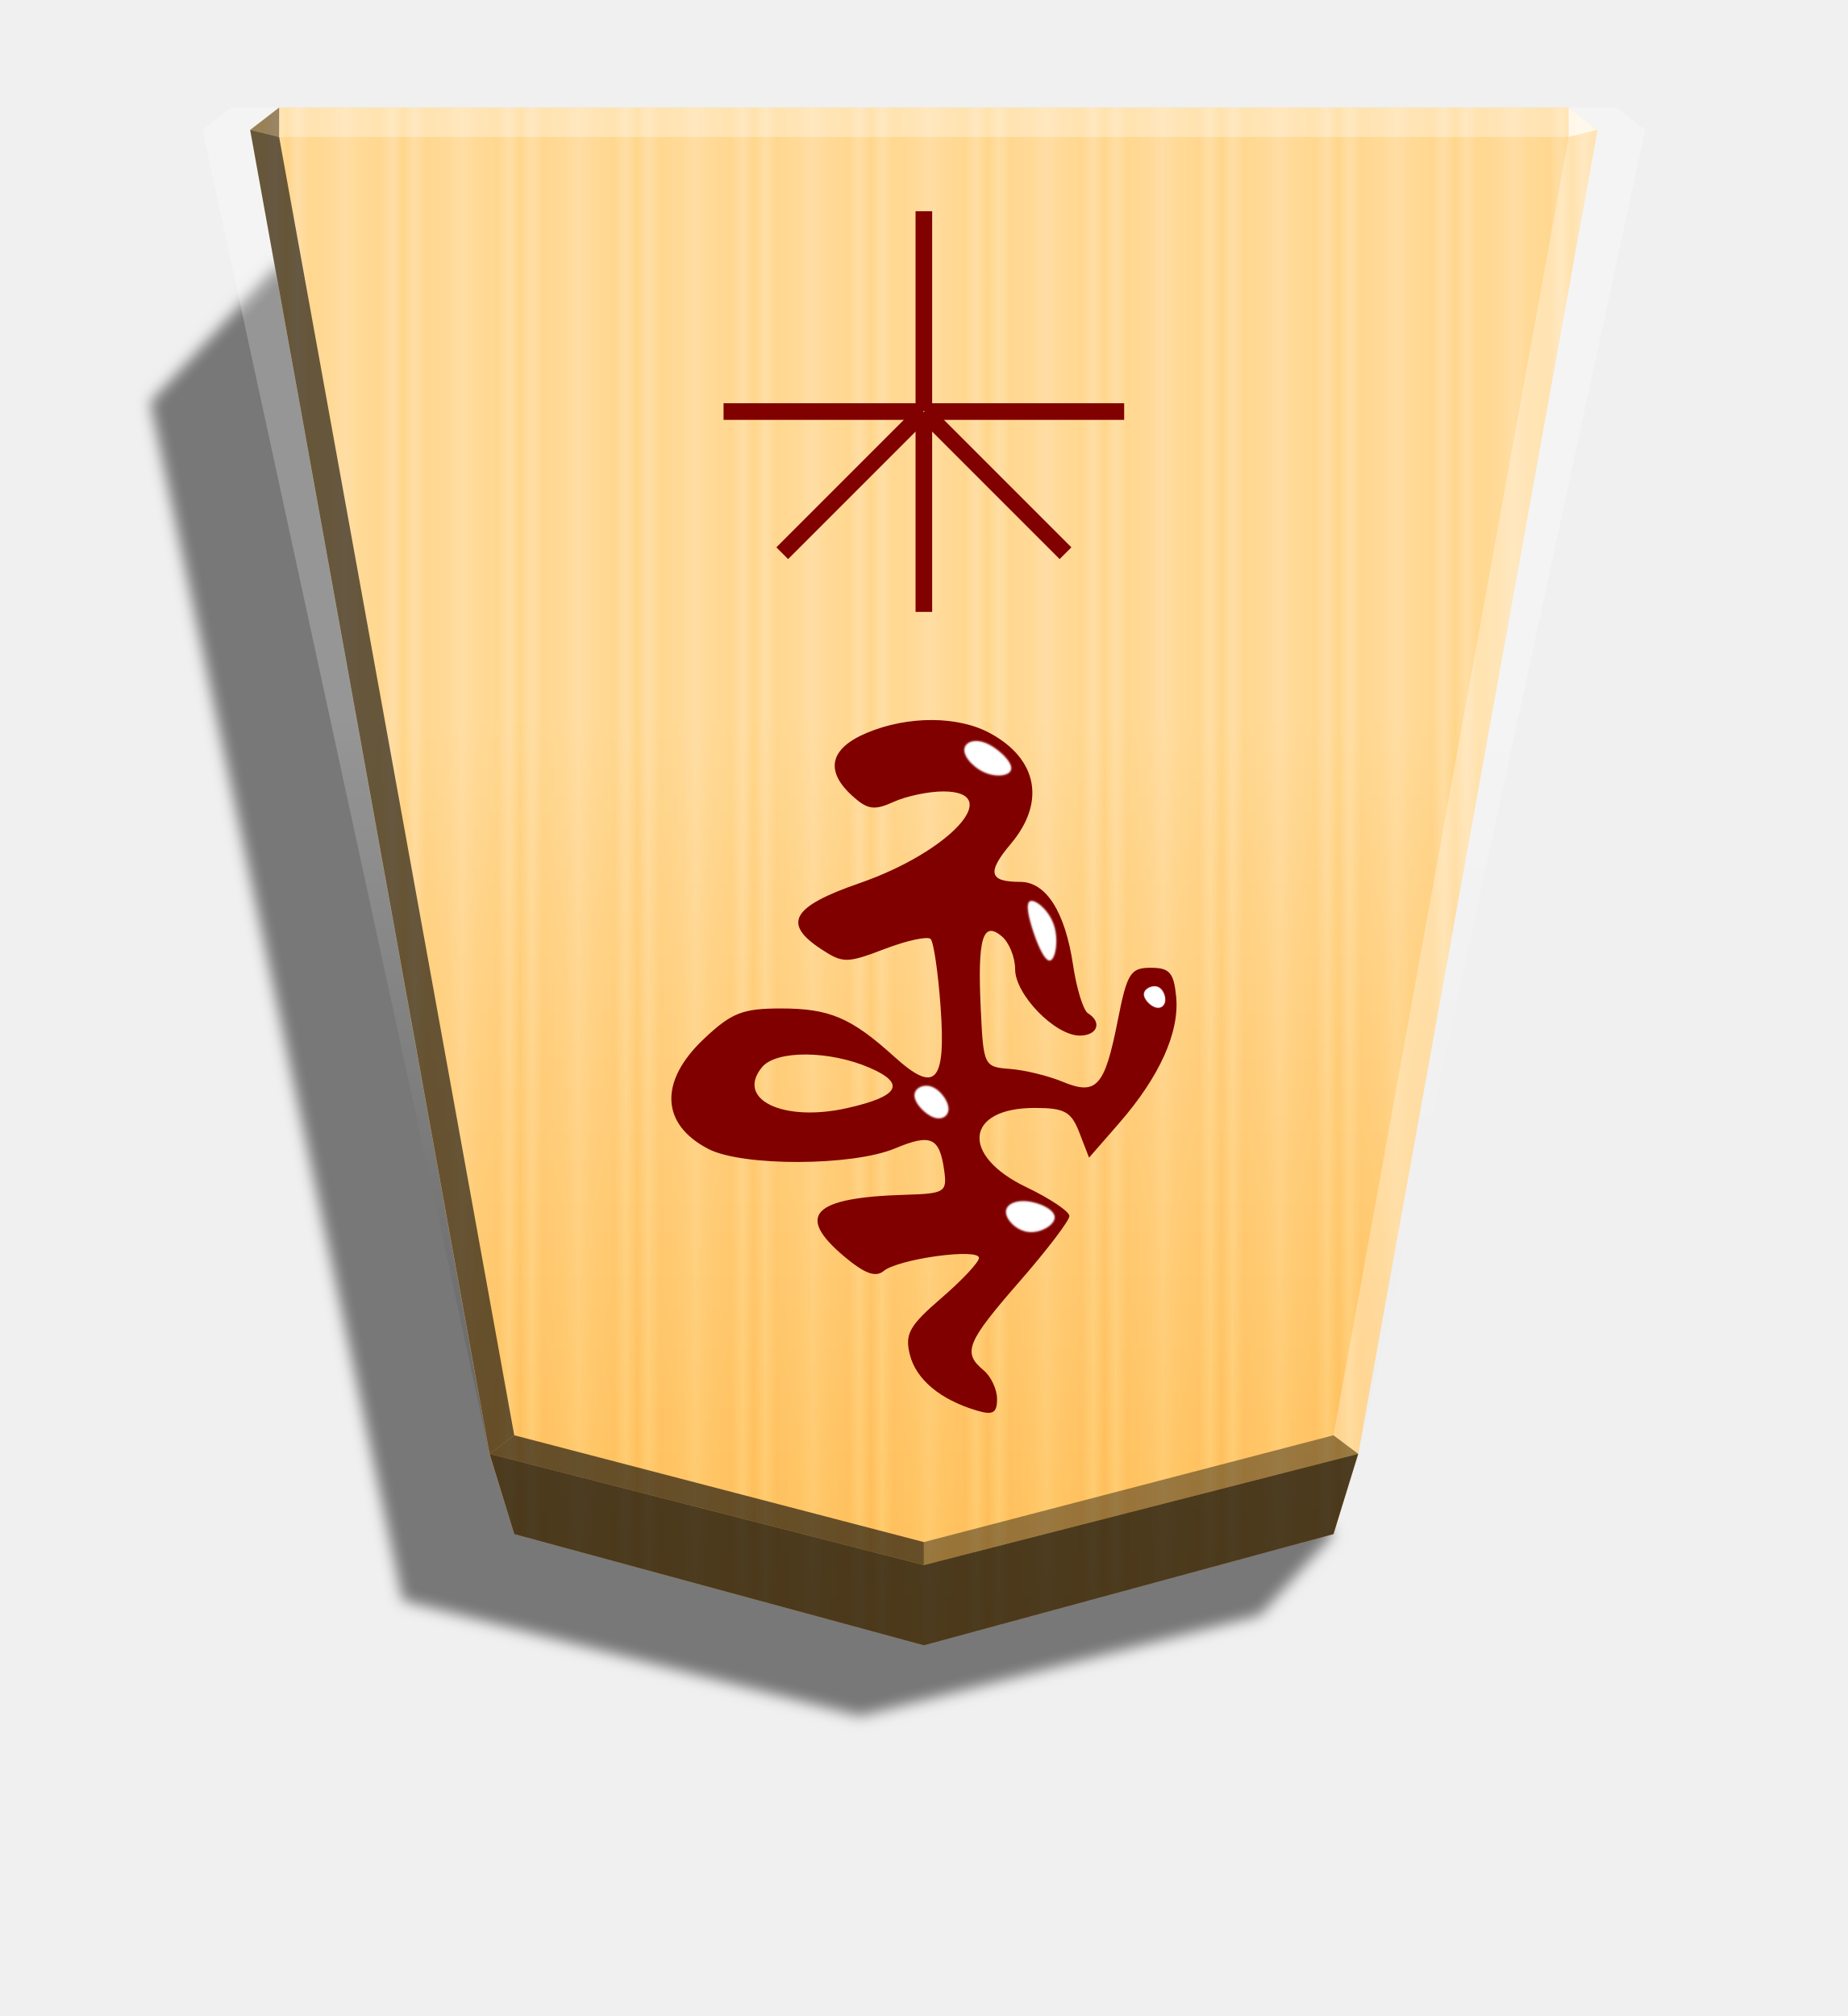
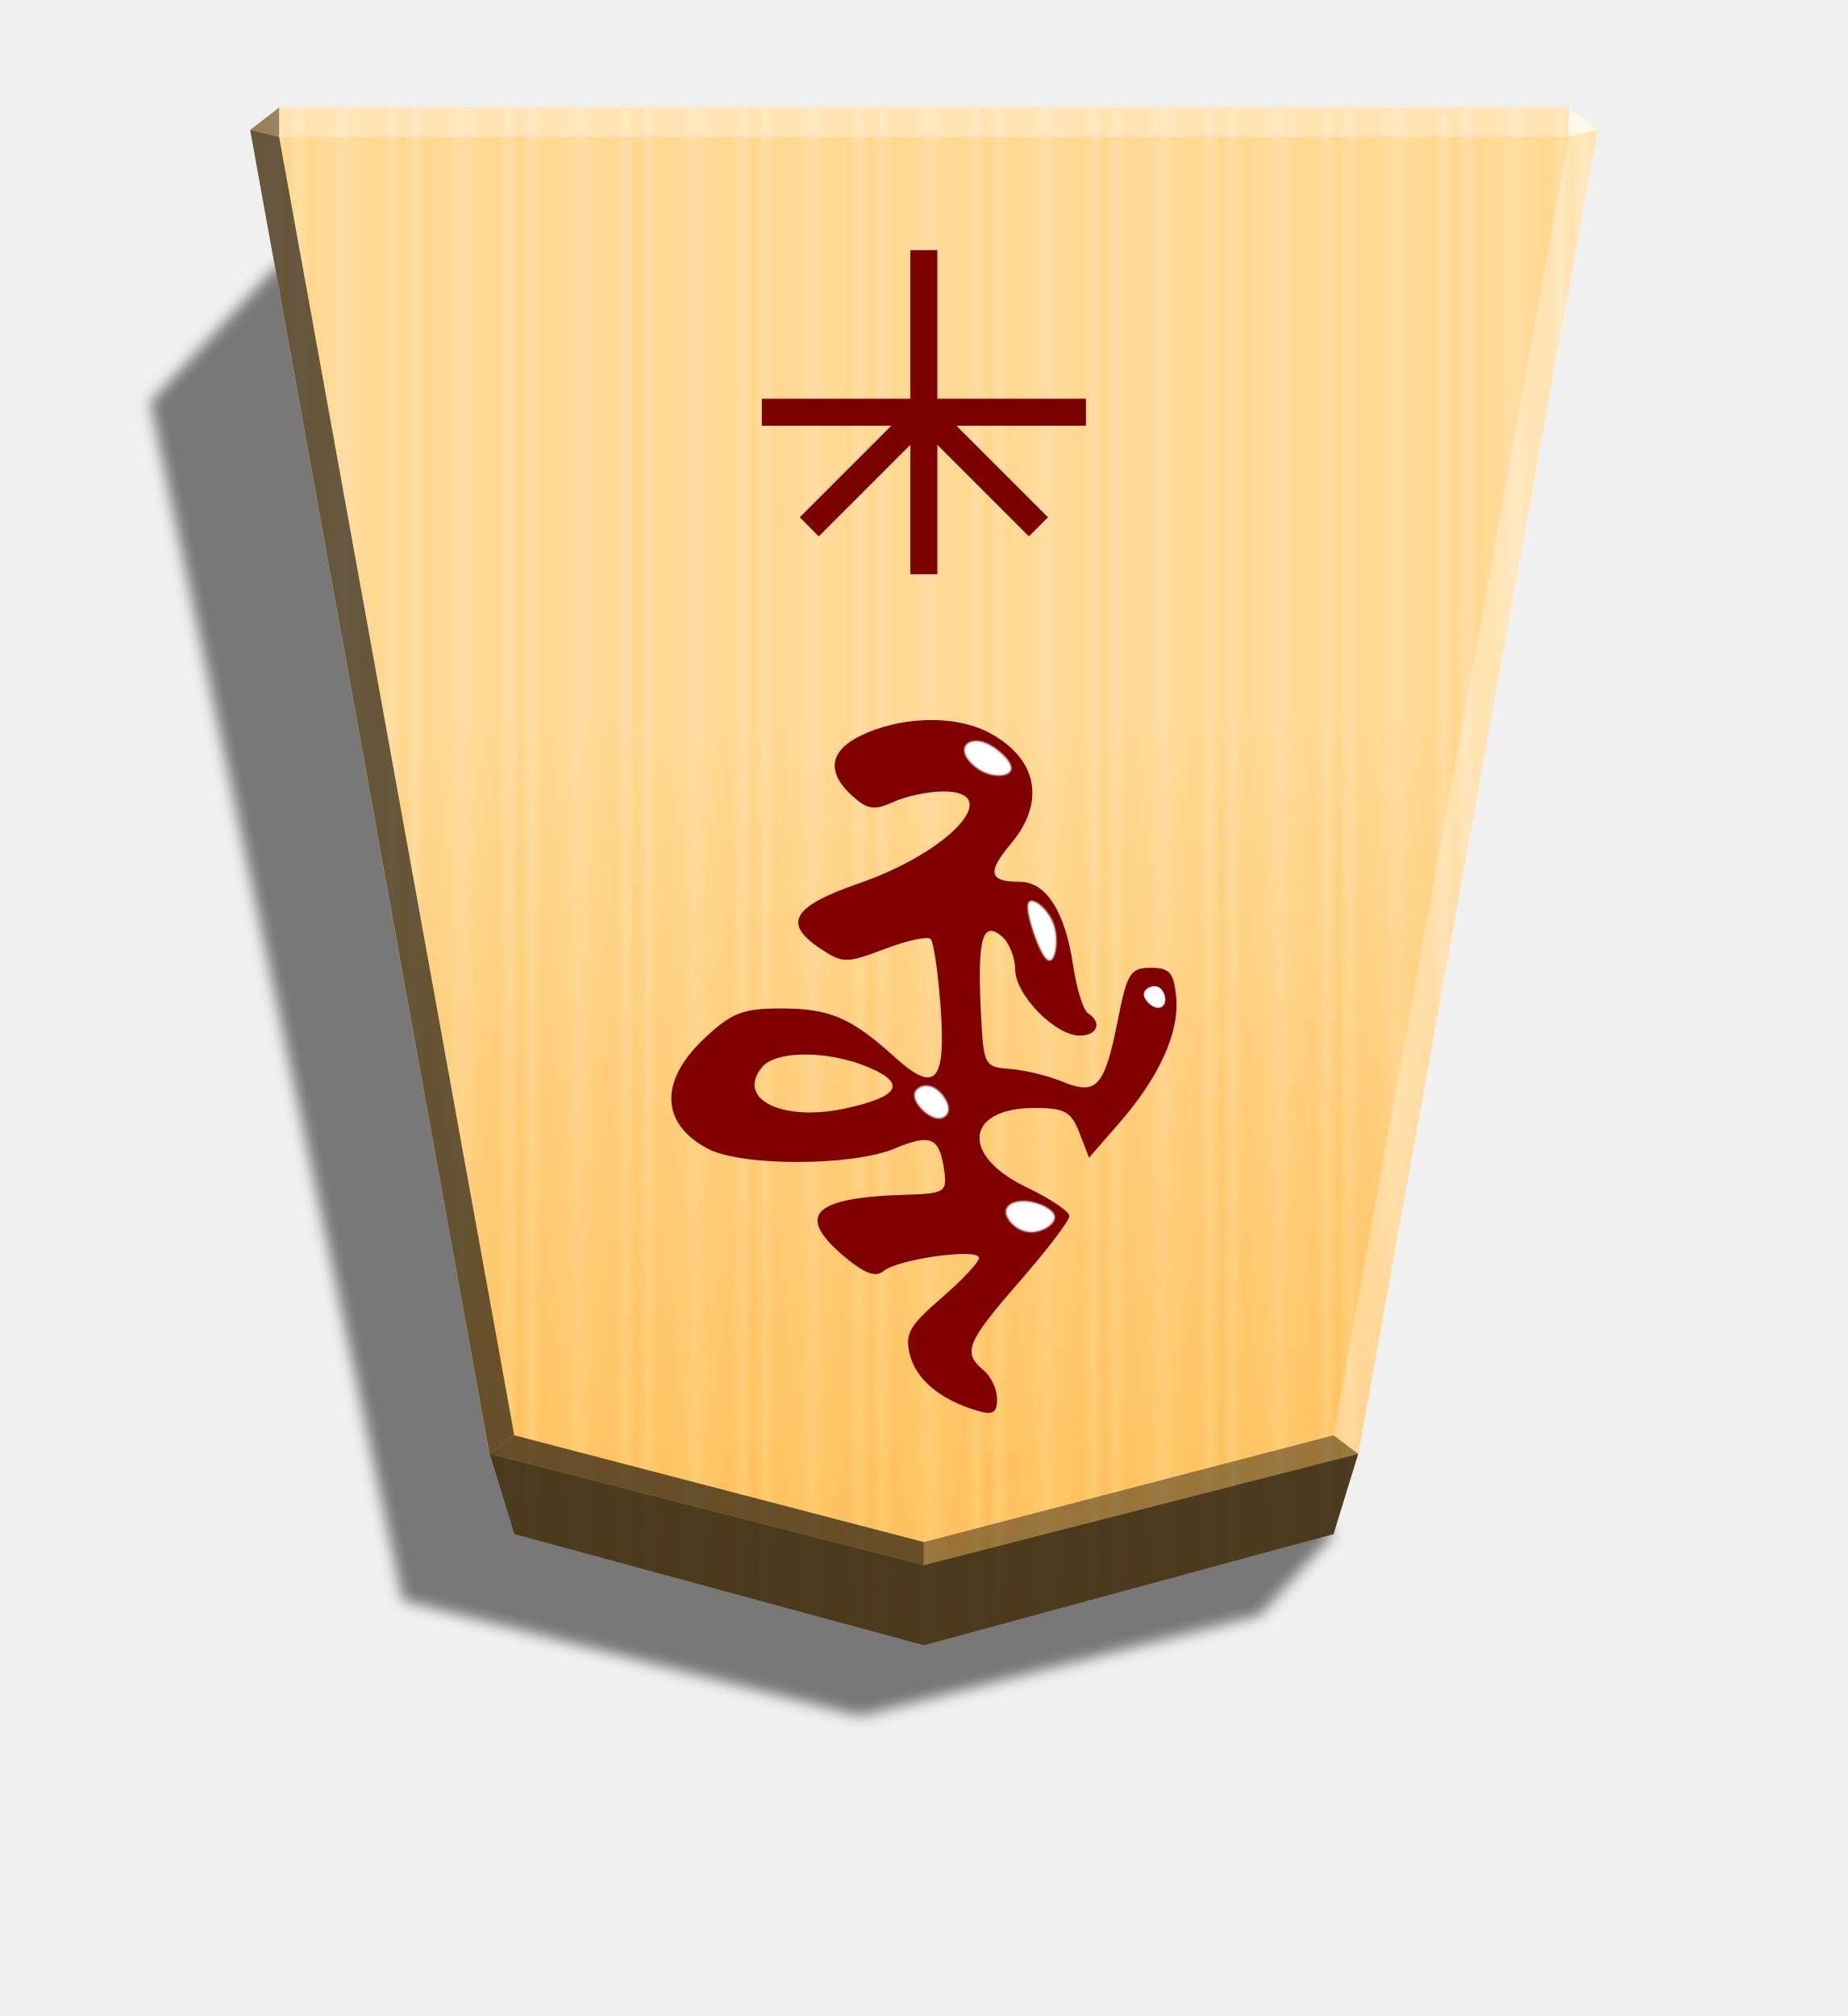
<svg xmlns="http://www.w3.org/2000/svg" width="498.898" height="544.252" viewBox="0 0 1320 1440">
  <style>.B{color-interpolation-filters:sRGB}</style>
  <defs>
    <linearGradient id="A" x1="-1430.769" y1="-77.47" x2="-1409.955" y2="-77.47" spreadMethod="reflect" gradientUnits="userSpaceOnUse">
      <stop offset="0" stop-color="#ffd285" />
      <stop offset=".232" stop-color="#ffcd79" />
      <stop offset=".616" stop-color="#ffca73" />
      <stop offset=".808" stop-color="#ffd386" />
      <stop offset="1" stop-color="#ffc86e" />
    </linearGradient>
    <filter id="B" x="-.014" y="-.011" width="1.028" height="1.023" class="B">
      <feGaussianBlur stdDeviation="2.441" />
    </filter>
    <linearGradient id="C" x1="-905.02" y1="-363.658" x2="-904.556" y2="184.159" gradientUnits="userSpaceOnUse">
      <stop offset="0" />
      <stop offset=".603" stop-color="#fff" />
    </linearGradient>
    <filter id="D" x="-.079" y="-.078" width="1.158" height="1.157" class="B">
      <feGaussianBlur stdDeviation=".392" />
    </filter>
    <filter id="E" x="-.055" y="-.087" width="1.111" height="1.174" class="B">
      <feGaussianBlur stdDeviation=".392" />
    </filter>
    <filter id="F" x="-.079" y="-.083" width="1.159" height="1.166" class="B">
      <feGaussianBlur stdDeviation=".392" />
    </filter>
    <filter id="G" x="-.095" y="-.045" width="1.189" height="1.091" class="B">
      <feGaussianBlur stdDeviation=".392" />
    </filter>
    <filter id="H" x="-.058" y="-.078" width="1.115" height="1.157" class="B">
      <feGaussianBlur stdDeviation=".392" />
    </filter>
  </defs>
  <path style="mix-blend-mode:multiply" d="M-2651.547 193.989l26.181 28.949 142.394 35.891 162.994-41.193 89.945-426.908-45.894-49.39z" transform="matrix(-2.0051 0 0 2.0051 -4364.078 706.8231)" opacity=".5" filter="url(#B)" />
  <path d="M-1220.685-320.026l-145.941 39.619-8.809 28.459-85.278 471.754 10.349 7.986h459.359l10.348-7.986-85.278-471.754-8.809-28.459z" fill="url(#A)" transform="matrix(-2.0051 0 0 -2.0051 -1787.639 533.5419)" />
-   <path d="M-905.02-363.658l-145.941 39.619-8.809 26.778-102.267 473.435 10.349 7.986h493.336l10.349-7.986-102.267-471.612-8.809-28.601z" opacity=".25" fill="url(#C)" transform="matrix(-2.0051 0 0 -2.0051 -1154.688 446.0546)" style="mix-blend-mode:overlay" />
+   <path d="M-905.02-363.658l-145.941 39.619-8.809 26.778-85.299 473.438 10.349 7.986 459.384-.003 10.349-7.986-85.284-471.612-8.809-28.601z" opacity=".25" fill="url(#C)" transform="matrix(-2.0051 0 0 -2.0051 -1154.688 446.0546)" style="mix-blend-mode:overlay" />
  <path d="M199.418 97.854l.043-21.064-20.75 16.013 20.707 5.052zm770.876 940.595l-17.664-13.248L660 1101.487v16.402z" opacity=".4" />
  <path d="M349.706 1038.449l17.664-13.248L660 1101.487v16.402z" opacity=".6" />
  <path d="M349.706 1038.449l17.664-13.248L199.418 97.854l-20.707-5.052z" opacity=".6" />
+   <path d="M707.28 523.709c34.018 18.461 39.829 49.312 14.876 78.968-17.3 20.56-15.682 27.228 6.613 27.228 18.562 0 32.154 21.401 37.846 59.596 2.504 16.792 7.289 32.224 10.636 34.292 10.286 6.358 6.751 15.917-5.889 15.917-17.627 0-46.156-29.266-46.156-47.345 0-8.615-4.325-19.255-9.612-23.644-13.627-11.308-17.331 1.63-14.942 52.175 1.912 40.427 2.298 41.217 20.885 42.623 10.416.787 27.29 4.892 37.498 9.121 24.338 10.081 30.115 3.704 39.441-43.55 6.722-34.049 9.078-37.825 23.615-37.825 13.464 0 16.482 3.455 18.157 20.799 2.444 25.29-11.922 57.1-40.697 90.124l-21.541 24.721-6.866-17.762c-5.865-15.17-10.545-17.762-32.071-17.762-49.618 0-53.102 34.041-5.795 56.642 16.874 8.062 30.68 17.323 30.68 20.581s-15.986 24.254-35.525 46.656c-37.987 43.558-40.968 50.878-25.837 63.436 5.328 4.422 9.688 13.694 9.688 20.603 0 10.007-2.956 11.68-14.533 8.224-26.038-7.772-43.309-22.192-47.745-39.868-3.719-14.811-.44-20.702 22.505-40.464 14.772-12.722 26.856-25.625 26.856-28.676 0-7.219-57.643.68-68.061 9.328-5.752 4.773-13.657 1.885-28.102-10.272-35.157-29.582-22.735-42.216 43.412-44.152 28.193-.826 30.006-1.922 27.973-16.928-3.27-24.147-9.425-26.976-35.231-16.194-30.493 12.741-108.971 12.969-133.302.386-34.065-17.616-35.328-48.331-3.231-78.6 19.779-18.655 27.617-21.754 54.991-21.754 34.855 0 50.196 6.539 81.248 34.637 29.28 26.493 36.76 18.361 32.89-35.747-1.753-24.511-4.958-46.335-7.121-48.498s-16.909 1.024-32.77 7.082c-27.004 10.313-29.89 10.325-45.359.189-27.977-18.33-21.012-30.435 27.08-47.069 64.908-22.451 104.41-65.615 60.05-65.615-10.492 0-26.466 3.367-35.498 7.484-13.686 6.237-18.585 5.53-29.37-4.23-19.925-18.032-16.227-34.004 10.451-45.151 29.321-12.251 64.965-12.132 87.863.294zM544.417 762.235c-19.154 23.078 15.142 39.558 60.864 29.245 37.136-8.377 42.197-17.419 16.091-28.748-28.756-12.477-66.809-12.724-76.955-.497z" fill="maroon" />
  <g fill="#fff">
    <path d="M970.294 1038.449l-17.664-13.248 167.951-927.347 20.707-5.052z" opacity=".3" />
    <path d="M1120.582 97.854l-.043-21.064 20.75 16.013-20.707 5.052z" opacity=".8" />
    <path d="M1120.582 97.854H199.418l.043-21.064h921.077l.043 21.064z" opacity=".3" />
  </g>
-   <path d="M367.369 1095.797l-17.663-57.348L660 1117.89l310.294-79.441-17.663 57.348-292.631 79.441-292.63-79.441z" opacity=".7" />
-   <g fill="#810000">
-     <path d="M654.065 294.356h11.87v142.708h-11.87zm11.87-.774h-11.87V150.874h11.87z" />
-     <path d="M659.613 288.034v11.87H516.905v-11.87zm.774 11.87v-11.87h142.708v11.87z" />
-     <path d="M655.529 290.046l8.393 8.393-100.909 100.909-8.393-8.393z" />
-     <path d="M656.077 298.44l8.393-8.393L765.38 390.956l-8.393 8.393z" />
+   <path d="M367.369 1095.797l-17.663-57.348L660 1117.89l310.294-79.441-17.663 57.348L660 1175.238l-292.63-79.441z" opacity=".7" />
+   <g fill="#fff" transform="matrix(-2.0556 0 0 -2.0556 -4590.21 632.6496)">
+     <path d="M-2634.678-44.248c2.955 1.031 6.529 4.742 6.182 7.597s-4.615 4.853-7.57 3.822-4.597-5.09-4.25-7.945 2.684-4.504 5.639-3.473z" transform="matrix(.6258 0 0 .6258 -985.6628 -14.55271)" filter="url(#D)" />
+     <path d="M-2590.641-120.356c4.236.371 7.81 4.082 8.016 6.762s-2.955 4.33-7.191 3.959-9.548-2.761-9.754-5.442 4.693-5.65 8.929-5.279z" filter="url(#E)" />
+     <path d="M-2557.568-80.535c2.955 1.031 6.529 4.742 6.735 7.422s-2.955 4.33-5.91 3.299-5.704-4.742-5.91-7.422 2.131-4.33 5.086-3.299z" filter="url(#F)" />
+     <path d="M-2597.8-26.02c1.966-.032 4.667 6.625 6.237 11.815s2.01 8.913.044 8.945-6.338-3.625-7.909-8.816-.339-11.912 1.628-11.944z" filter="url(#G)" />
+     <path d="M-2576.012 39.023c4.081 1.467 7.654 5.179 7.86 7.859s-2.955 4.33-7.036 2.862-9.08-6.051-9.287-8.732 4.381-3.457 8.462-1.989z" filter="url(#H)" />
  </g>
-   <g transform="matrix(-2.0556 0 0 -2.0556 -4590.21 632.6496)">
-     <path d="M-2577.102 52.997c-16.549-8.981-19.376-23.989-7.237-38.416 8.416-10.002 7.629-13.246-3.217-13.246-9.03 0-15.642-10.411-18.411-28.992-1.218-8.169-3.546-15.676-5.174-16.682-5.004-3.093-3.284-7.743 2.865-7.743 8.575 0 22.454 14.237 22.454 23.032 0 4.191 2.104 9.367 4.676 11.502 6.629 5.501 8.431-.793 7.269-25.382-.93-19.667-1.118-20.051-10.16-20.735-5.067-.383-13.276-2.38-18.242-4.437-11.84-4.904-14.65-1.802-19.187 21.186-3.27 16.564-4.416 18.401-11.488 18.401-6.55 0-8.018-1.681-8.833-10.118-1.189-12.303 5.8-27.778 19.798-43.843l10.479-12.026 3.34 8.641c2.853 7.38 5.13 8.641 15.602 8.641 24.138 0 25.833-16.56 2.819-27.555-8.209-3.922-14.925-8.427-14.925-10.012s7.777-11.799 17.282-22.697c18.48-21.19 19.93-24.751 12.569-30.86-2.592-2.151-4.713-6.662-4.713-10.023 0-4.868 1.438-5.682 7.07-4.001 12.667 3.781 21.069 10.796 23.227 19.395 1.809 7.205.214 10.071-10.948 19.685-7.186 6.189-13.065 12.466-13.065 13.95 0 3.512 28.042-.331 33.11-4.538 2.798-2.322 6.644-.917 13.671 4.997 17.103 14.391 11.06 20.537-21.119 21.479-13.715.402-14.597.935-13.608 8.235 1.591 11.747 4.585 13.123 17.139 7.878 14.834-6.198 53.012-6.309 64.848-.188 16.572 8.57 17.186 23.512 1.572 38.237-9.622 9.075-13.435 10.583-26.752 10.583-16.956 0-24.419-3.181-39.525-16.85-14.244-12.888-17.883-8.932-16 17.39.853 11.924 2.412 22.541 3.464 23.593s8.226-.498 15.942-3.445c13.137-5.017 14.541-5.023 22.066-.092 13.61 8.917 10.222 14.806-13.174 22.898-31.576 10.922-50.793 31.92-29.213 31.92 5.104 0 12.875-1.638 17.269-3.641 6.658-3.034 9.041-2.69 14.288 2.058 9.693 8.772 7.894 16.542-5.084 21.965-14.264 5.96-31.604 5.902-42.743-.143zm79.229-116.037c9.318-11.227-7.366-19.244-29.609-14.227-18.066 4.075-20.528 8.474-7.828 13.985 13.989 6.07 32.501 6.19 37.437.242z" fill="maroon" />
-     <g fill="#fff">
-       <path d="M-2634.678-44.248c2.955 1.031 6.529 4.742 6.182 7.597s-4.615 4.853-7.57 3.822-4.597-5.09-4.25-7.945 2.684-4.504 5.639-3.473z" transform="matrix(.6258 0 0 .6258 -985.6628 -14.55271)" filter="url(#D)" />
-       <path d="M-2590.641-120.356c4.236.371 7.81 4.082 8.016 6.762s-2.955 4.33-7.191 3.959-9.548-2.761-9.754-5.442 4.693-5.65 8.929-5.279z" filter="url(#E)" />
-       <path d="M-2557.568-80.535c2.955 1.031 6.529 4.742 6.735 7.422s-2.955 4.33-5.91 3.299-5.704-4.742-5.91-7.422 2.131-4.33 5.086-3.299z" filter="url(#F)" />
-       <path d="M-2597.8-26.02c1.966-.032 4.667 6.625 6.237 11.815s2.01 8.913.044 8.945-6.338-3.625-7.909-8.816-.339-11.912 1.628-11.944z" filter="url(#G)" />
-       <path d="M-2576.012 39.023c4.081 1.467 7.654 5.179 7.86 7.859s-2.955 4.33-7.036 2.862-9.08-6.051-9.287-8.732 4.381-3.457 8.462-1.989z" filter="url(#H)" />
-     </g>
+   <g transform="rotate(180 660 676.004)" fill="#7d0000">
+     <path d="M650.373 941.796h19.257v231.519h-19.257z" />
+     <path d="M775.76 1047.928v19.257H544.241v-19.257z" />
+     <path d="M735.048 968.894l13.617 13.617-84.674 84.674-13.617-13.617z" />
+     <path d="M669.631 1053.568l-13.617 13.617-84.675-84.675 13.617-13.617z" />
  </g>
</svg>
